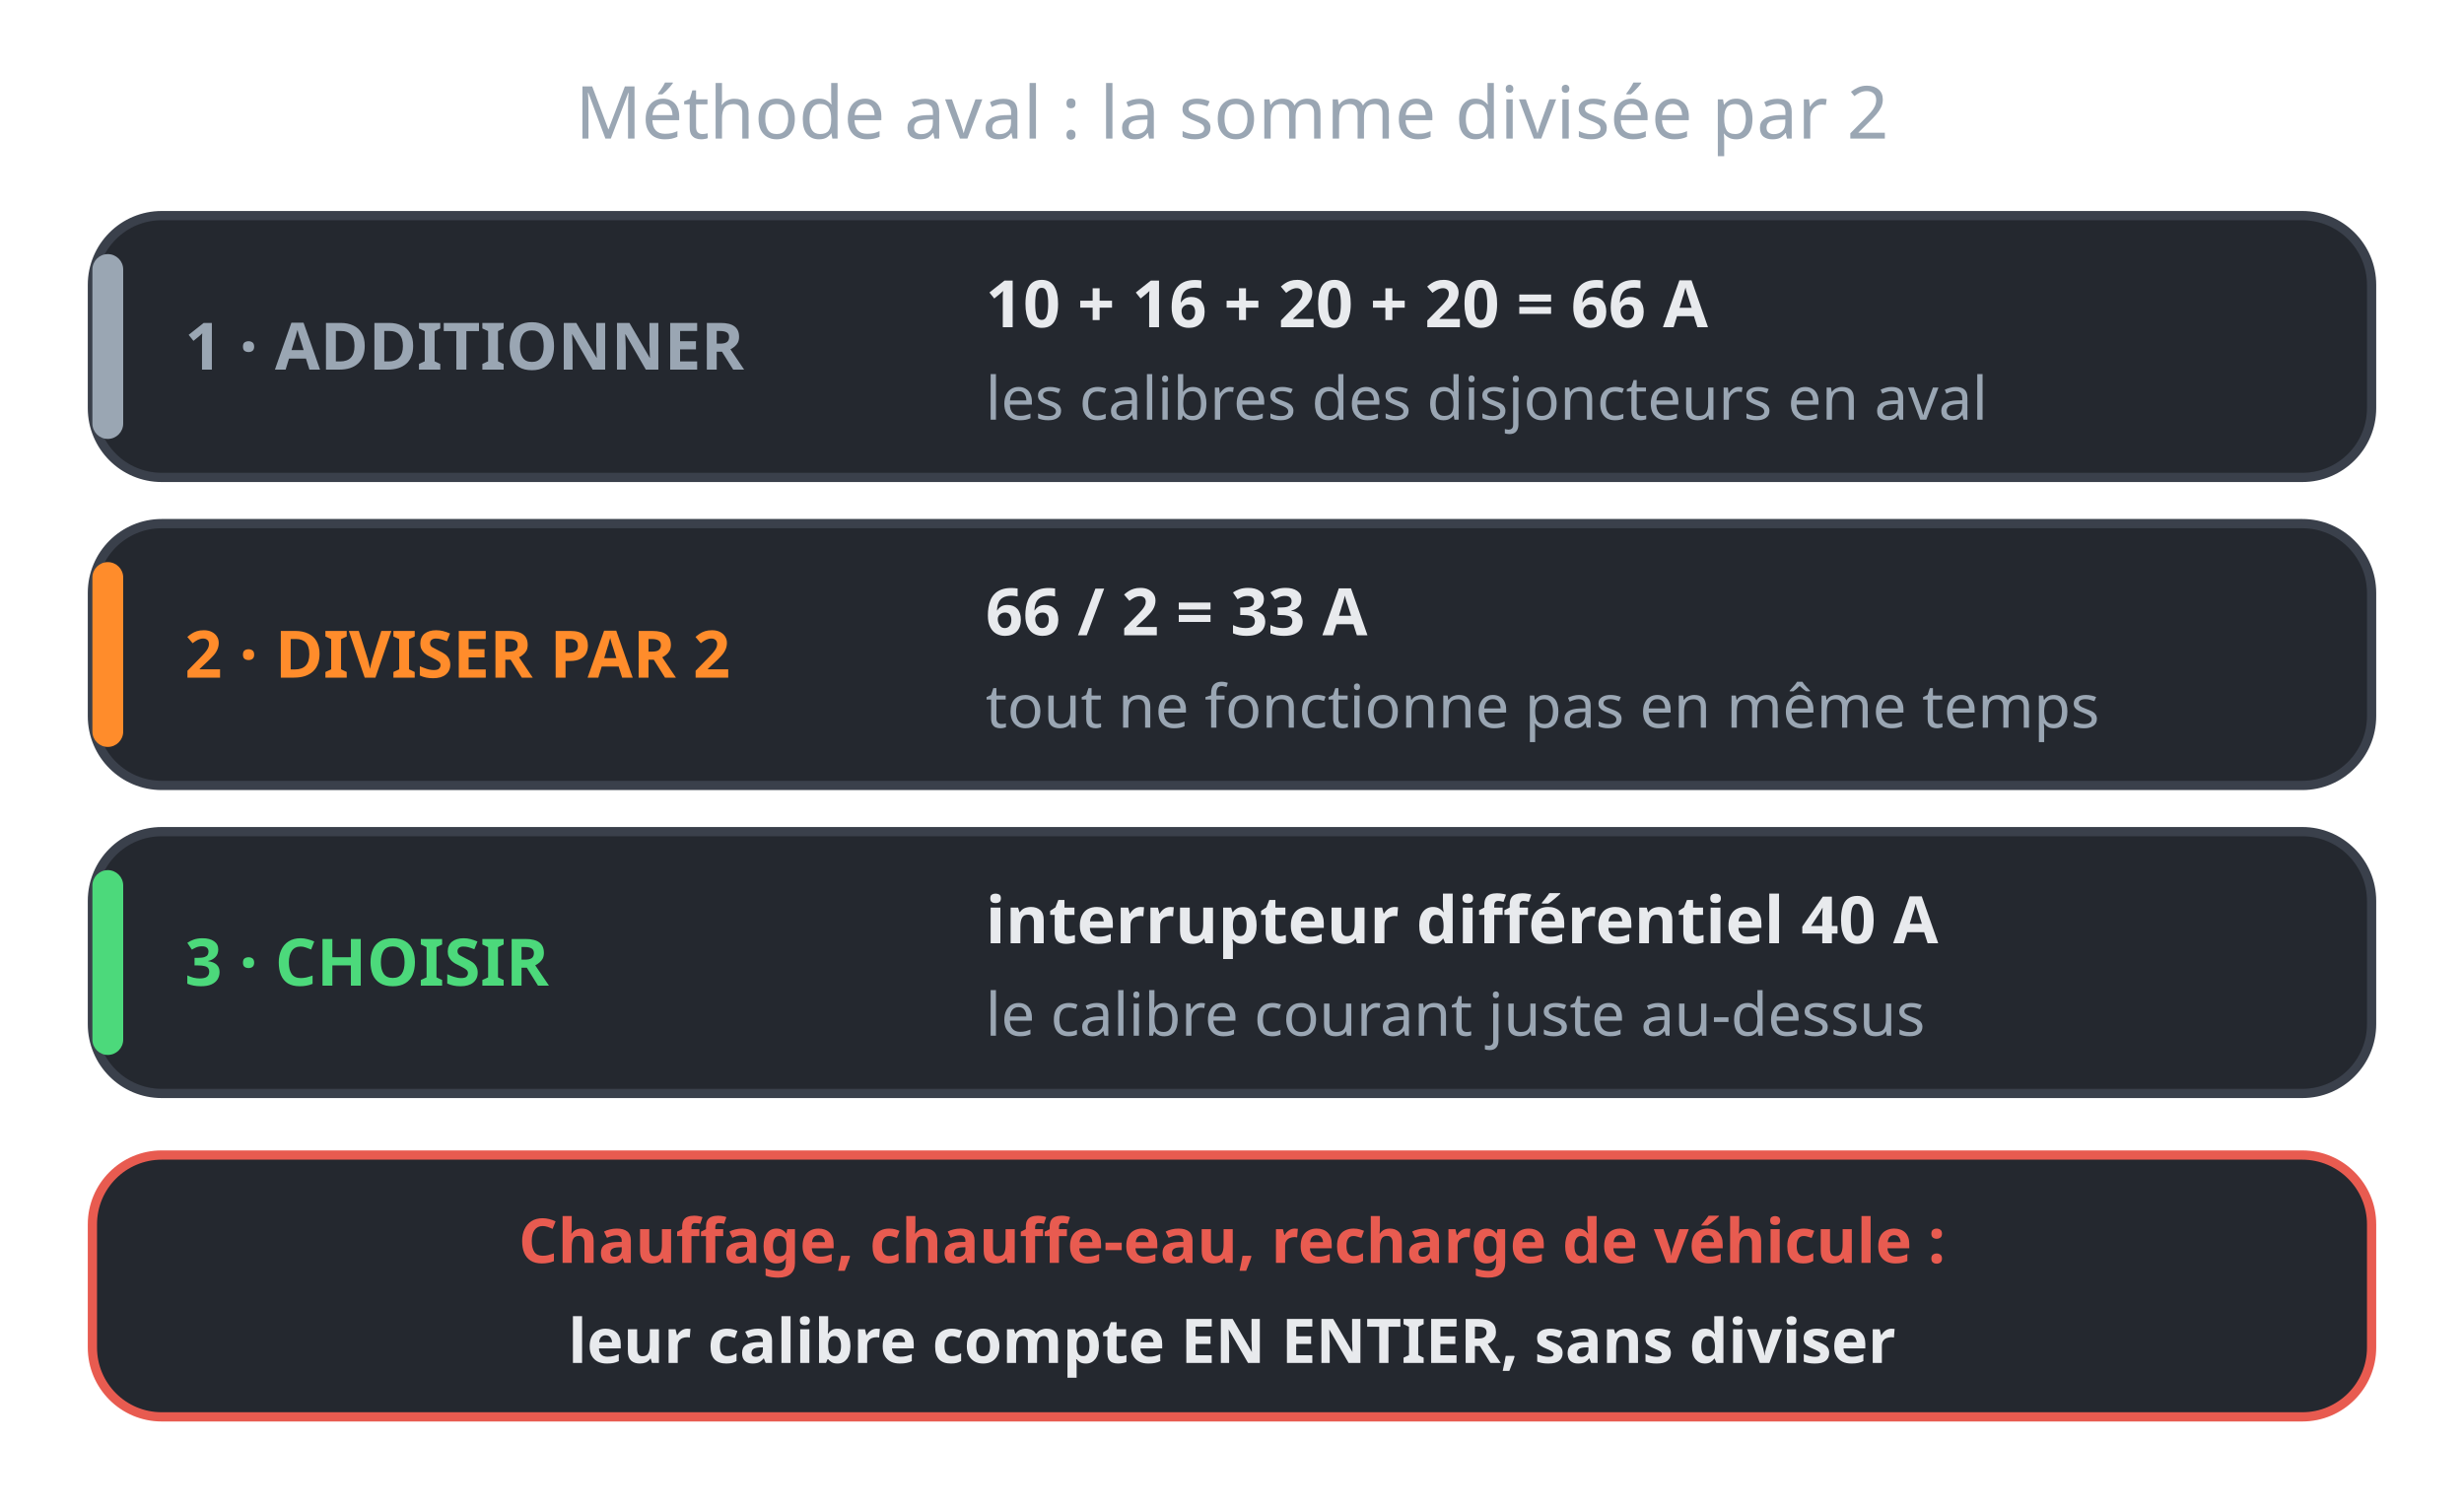
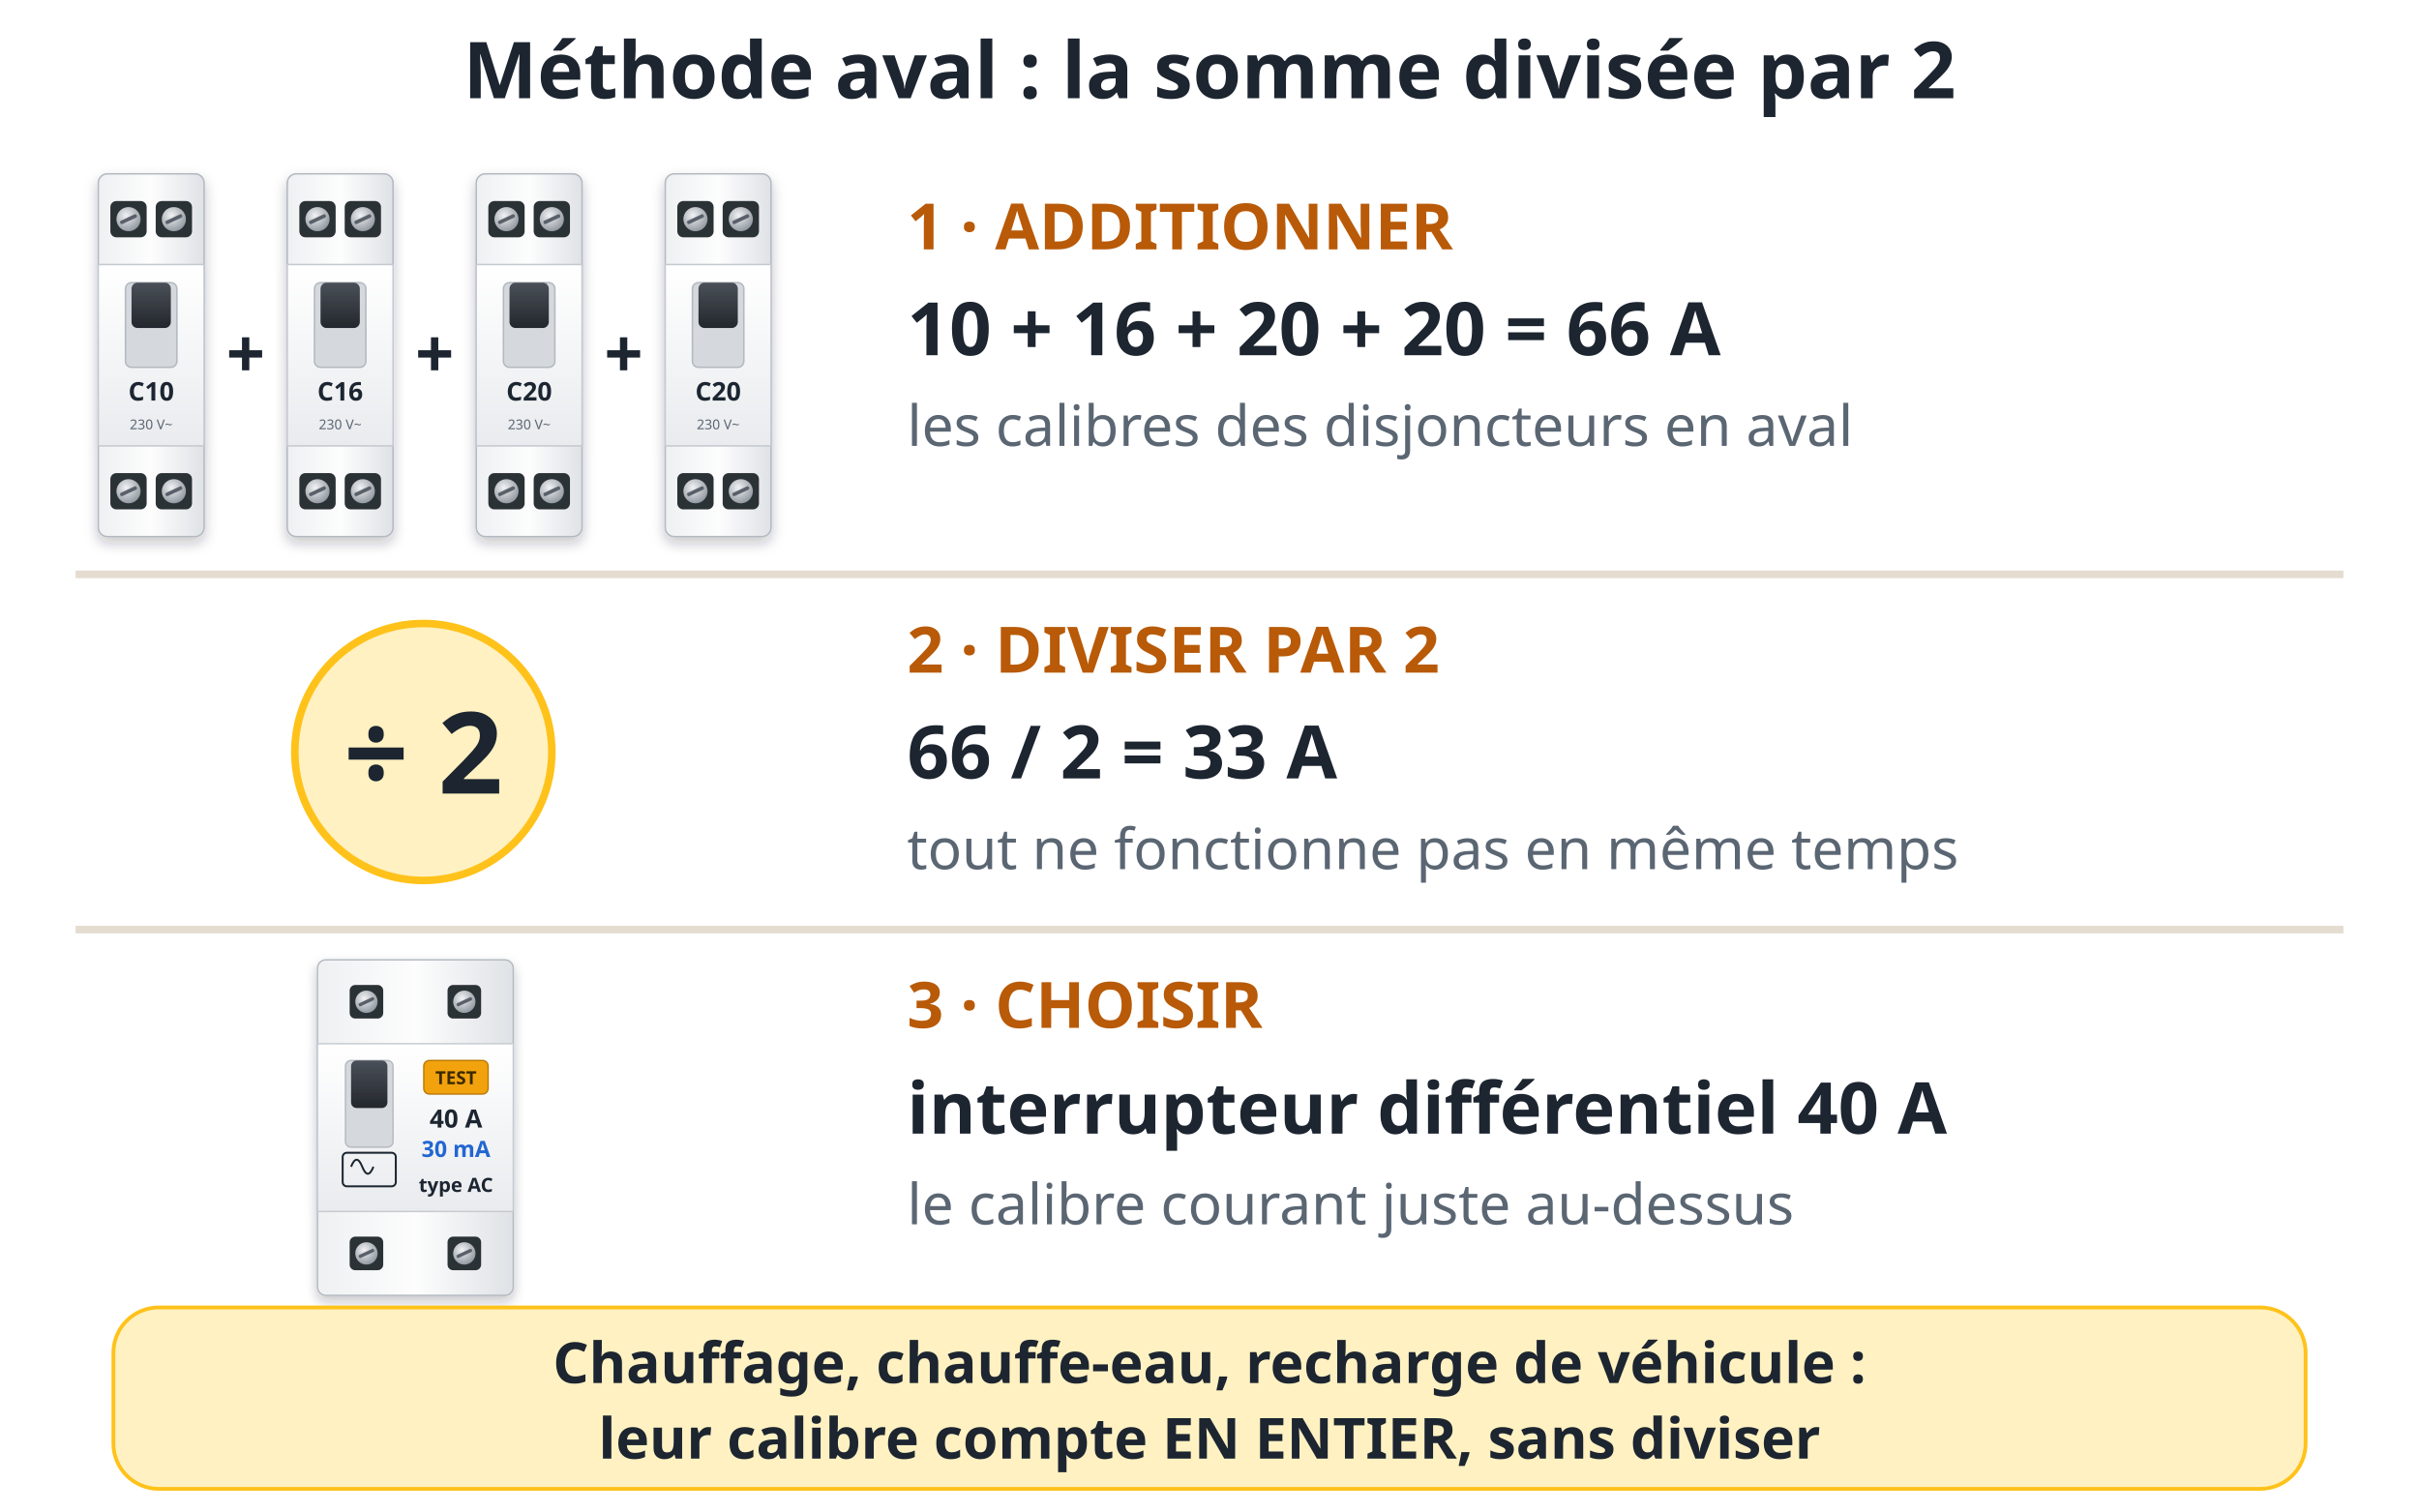
- <svg xmlns="http://www.w3.org/2000/svg" viewBox="0 0 320 196" font-family="'Segoe UI',system-ui,sans-serif" role="img" aria-label="Méthode aval : on additionne les calibres des disjoncteurs placés derrière l'interrupteur différentiel et on divise par deux ; le chauffage, le chauffe-eau et la recharge de véhicule comptent en entier. Exemple : 10 + 16 + 20 + 20 = 66, divisé par 2 = 33 A, donc un interrupteur différentiel de 40 A">
-   <text x="160" y="18" text-anchor="middle" font-size="9.5" fill="#9aa6b3" font-weight="normal">Méthode aval : la somme divisée par 2</text>
-   <rect x="12" y="28" width="296" height="34" rx="9" fill="#24282f" stroke="#3a404b" stroke-width="1.2" />
-   <rect x="12" y="33" width="4" height="24" rx="2" fill="#9aa6b3" />
-   <text x="24" y="48.0" text-anchor="start" font-size="8.5" fill="#9aa6b3" font-weight="bold">1 · ADDITIONNER</text>
-   <text x="128" y="42.5" text-anchor="start" font-size="8.5" fill="#e8eaed" font-weight="bold">10 + 16 + 20 + 20 = 66 A</text>
-   <text x="128" y="54.5" text-anchor="start" font-size="7.8" fill="#9aa6b3" font-weight="normal">les calibres des disjoncteurs en aval</text>
-   <rect x="12" y="68" width="296" height="34" rx="9" fill="#24282f" stroke="#3a404b" stroke-width="1.2" />
-   <rect x="12" y="73" width="4" height="24" rx="2" fill="#ff8c2b" />
-   <text x="24" y="88.0" text-anchor="start" font-size="8.5" fill="#ff8c2b" font-weight="bold">2 · DIVISER PAR 2</text>
-   <text x="128" y="82.5" text-anchor="start" font-size="8.5" fill="#e8eaed" font-weight="bold">66 / 2 = 33 A</text>
-   <text x="128" y="94.5" text-anchor="start" font-size="7.8" fill="#9aa6b3" font-weight="normal">tout ne fonctionne pas en même temps</text>
-   <rect x="12" y="108" width="296" height="34" rx="9" fill="#24282f" stroke="#3a404b" stroke-width="1.2" />
-   <rect x="12" y="113" width="4" height="24" rx="2" fill="#4cd97b" />
-   <text x="24" y="128.0" text-anchor="start" font-size="8.5" fill="#4cd97b" font-weight="bold">3 · CHOISIR</text>
-   <text x="128" y="122.5" text-anchor="start" font-size="8.5" fill="#e8eaed" font-weight="bold">interrupteur différentiel 40 A</text>
-   <text x="128" y="134.5" text-anchor="start" font-size="7.8" fill="#9aa6b3" font-weight="normal">le calibre courant juste au-dessus</text>
-   <rect x="12" y="150" width="296" height="34" rx="9" fill="#24282f" stroke="#e85b50" stroke-width="1.2" />
-   <text x="160" y="164" text-anchor="middle" font-size="8" fill="#e85b50" font-weight="bold">Chauffage, chauffe-eau, recharge de véhicule :</text>
-   <text x="160" y="177" text-anchor="middle" font-size="8" fill="#e8eaed" font-weight="bold">leur calibre compte EN ENTIER, sans diviser</text>
+ <svg xmlns="http://www.w3.org/2000/svg" viewBox="0 0 640 400" font-family="'Segoe UI',system-ui,sans-serif" role="img" aria-label="Méthode aval : on additionne les calibres des disjoncteurs placés derrière l'interrupteur différentiel et on divise par deux ; le chauffage, le chauffe-eau et la recharge de véhicule comptent en entier. Exemple : 10 + 16 + 20 + 20 = 66, divisé par 2 = 33 A, donc un interrupteur différentiel de 40 A">
+   <defs>
+     <linearGradient id="corps" x1="0" y1="0" x2="1" y2="0">
+       <stop offset="0" stop-color="#eef0f2" />
+       <stop offset=".5" stop-color="#fdfdfd" />
+       <stop offset="1" stop-color="#dfe2e6" />
+     </linearGradient>
+     <linearGradient id="nez" x1="0" y1="0" x2="0" y2="1">
+       <stop offset="0" stop-color="#ffffff" />
+       <stop offset="1" stop-color="#e9ebee" />
+     </linearGradient>
+     <linearGradient id="manette" x1="0" y1="0" x2="0" y2="1">
+       <stop offset="0" stop-color="#4a5058" />
+       <stop offset="1" stop-color="#23272c" />
+     </linearGradient>
+     <radialGradient id="vis" cx=".4" cy=".35" r=".7">
+       <stop offset="0" stop-color="#f1f2f4" />
+       <stop offset="1" stop-color="#8d949c" />
+     </radialGradient>
+     <linearGradient id="cuivreH" x1="0" y1="0" x2="0" y2="1">
+       <stop offset="0" stop-color="#f0b77a" />
+       <stop offset=".5" stop-color="#c9782f" />
+       <stop offset="1" stop-color="#8f4f17" />
+     </linearGradient>
+     <linearGradient id="cuivreV" x1="0" y1="0" x2="1" y2="0">
+       <stop offset="0" stop-color="#8f4f17" />
+       <stop offset=".45" stop-color="#f0b77a" />
+       <stop offset="1" stop-color="#9a5a1f" />
+     </linearGradient>
+     <linearGradient id="acierH" x1="0" y1="0" x2="0" y2="1">
+       <stop offset="0" stop-color="#f4f5f7" />
+       <stop offset=".5" stop-color="#aab1b9" />
+       <stop offset="1" stop-color="#7d858e" />
+     </linearGradient>
+     <linearGradient id="cylH" x1="0" y1="0" x2="0" y2="1">
+       <stop offset="0" stop-color="#d9dde1" />
+       <stop offset=".35" stop-color="#ffffff" />
+       <stop offset="1" stop-color="#c3c8ce" />
+     </linearGradient>
+     <linearGradient id="gaineV" x1="0" y1="0" x2="1" y2="0">
+       <stop offset="0" stop-color="#a81d1d" />
+       <stop offset=".4" stop-color="#ef4a4a" />
+       <stop offset="1" stop-color="#b02020" />
+     </linearGradient>
+     <linearGradient id="chaud" x1="0" y1="0" x2="1" y2="0">
+       <stop offset="0" stop-color="#3a3f46" />
+       <stop offset=".5" stop-color="#e8590c" />
+       <stop offset="1" stop-color="#ff3b1f" />
+     </linearGradient>
+     <filter id="ombre" x="-15%" y="-15%" width="130%" height="140%">
+       <feDropShadow dx="0" dy="4" stdDeviation="4" flood-color="#1b2430" flood-opacity=".25" />
+     </filter>
+     <g id="borne">
+       <rect x="-12" y="-12" width="24" height="24" rx="4" fill="#2b3036" />
+       <circle r="8" fill="url(#vis)" />
+       <rect x="-6" y="-1.2" width="12" height="2.4" rx="1" fill="#5a616a" transform="rotate(-25)" />
+     </g>
+   </defs>
+   <text x="320.0" y="26" text-anchor="middle" font-size="20.8" font-weight="800" fill="#1c2530">Méthode aval : la somme divisée par 2</text>
+   <g transform="translate(26 46) scale(0.4)" filter="url(#ombre)">
+     <rect width="70" height="240" rx="6" fill="url(#corps)" stroke="#b3b9c0" />
+     <rect y="60" width="70" height="120" fill="url(#nez)" stroke="#c5cad0" />
+     <use href="#borne" x="20" y="30" />
+     <use href="#borne" x="50" y="30" />
+     <use href="#borne" x="20" y="210" />
+     <use href="#borne" x="50" y="210" />
+     <rect x="18" y="72" width="34" height="56" rx="4" fill="#d5d9de" stroke="#b3b9c0" />
+     <rect x="22" y="72" width="26" height="30" rx="4" fill="url(#manette)" />
+     <text x="35" y="150" text-anchor="middle" font-size="17" font-weight="800" fill="#1c2530">C10</text>
+     <text x="35" y="169" text-anchor="middle" font-size="9" font-weight="500" fill="#5b6673">230 V~</text>
+   </g>
+   <text x="65" y="100" text-anchor="middle" font-size="18" font-weight="800" fill="#1c2530">+</text>
+   <g transform="translate(76 46) scale(0.4)" filter="url(#ombre)">
+     <rect width="70" height="240" rx="6" fill="url(#corps)" stroke="#b3b9c0" />
+     <rect y="60" width="70" height="120" fill="url(#nez)" stroke="#c5cad0" />
+     <use href="#borne" x="20" y="30" />
+     <use href="#borne" x="50" y="30" />
+     <use href="#borne" x="20" y="210" />
+     <use href="#borne" x="50" y="210" />
+     <rect x="18" y="72" width="34" height="56" rx="4" fill="#d5d9de" stroke="#b3b9c0" />
+     <rect x="22" y="72" width="26" height="30" rx="4" fill="url(#manette)" />
+     <text x="35" y="150" text-anchor="middle" font-size="17" font-weight="800" fill="#1c2530">C16</text>
+     <text x="35" y="169" text-anchor="middle" font-size="9" font-weight="500" fill="#5b6673">230 V~</text>
+   </g>
+   <text x="115" y="100" text-anchor="middle" font-size="18" font-weight="800" fill="#1c2530">+</text>
+   <g transform="translate(126 46) scale(0.4)" filter="url(#ombre)">
+     <rect width="70" height="240" rx="6" fill="url(#corps)" stroke="#b3b9c0" />
+     <rect y="60" width="70" height="120" fill="url(#nez)" stroke="#c5cad0" />
+     <use href="#borne" x="20" y="30" />
+     <use href="#borne" x="50" y="30" />
+     <use href="#borne" x="20" y="210" />
+     <use href="#borne" x="50" y="210" />
+     <rect x="18" y="72" width="34" height="56" rx="4" fill="#d5d9de" stroke="#b3b9c0" />
+     <rect x="22" y="72" width="26" height="30" rx="4" fill="url(#manette)" />
+     <text x="35" y="150" text-anchor="middle" font-size="17" font-weight="800" fill="#1c2530">C20</text>
+     <text x="35" y="169" text-anchor="middle" font-size="9" font-weight="500" fill="#5b6673">230 V~</text>
+   </g>
+   <text x="165" y="100" text-anchor="middle" font-size="18" font-weight="800" fill="#1c2530">+</text>
+   <g transform="translate(176 46) scale(0.4)" filter="url(#ombre)">
+     <rect width="70" height="240" rx="6" fill="url(#corps)" stroke="#b3b9c0" />
+     <rect y="60" width="70" height="120" fill="url(#nez)" stroke="#c5cad0" />
+     <use href="#borne" x="20" y="30" />
+     <use href="#borne" x="50" y="30" />
+     <use href="#borne" x="20" y="210" />
+     <use href="#borne" x="50" y="210" />
+     <rect x="18" y="72" width="34" height="56" rx="4" fill="#d5d9de" stroke="#b3b9c0" />
+     <rect x="22" y="72" width="26" height="30" rx="4" fill="url(#manette)" />
+     <text x="35" y="150" text-anchor="middle" font-size="17" font-weight="800" fill="#1c2530">C20</text>
+     <text x="35" y="169" text-anchor="middle" font-size="9" font-weight="500" fill="#5b6673">230 V~</text>
+   </g>
+   <text x="240" y="66" text-anchor="start" font-size="16.9" font-weight="800" fill="#b85a08">1 · ADDITIONNER</text>
+   <text x="240" y="94" text-anchor="start" font-size="19.5" font-weight="800" fill="#1c2530">10 + 16 + 20 + 20 = 66 A</text>
+   <text x="240" y="118" text-anchor="start" font-size="15.0" font-weight="500" fill="#5b6673">les calibres des disjoncteurs en aval</text>
+   <path d="M20 152 H620" stroke="#e3dccf" stroke-width="2" />
+   <path d="M20 246 H620" stroke="#e3dccf" stroke-width="2" />
+   <circle cx="112" cy="199" r="34" fill="#fff1c2" stroke="#ffc21a" stroke-width="2" />
+   <text x="112" y="210" text-anchor="middle" font-size="30" font-weight="800" fill="#1c2530">÷ 2</text>
+   <text x="240" y="178" text-anchor="start" font-size="16.9" font-weight="800" fill="#b85a08">2 · DIVISER PAR 2</text>
+   <text x="240" y="206" text-anchor="start" font-size="19.5" font-weight="800" fill="#1c2530">66 / 2 = 33 A</text>
+   <text x="240" y="230" text-anchor="start" font-size="15.0" font-weight="500" fill="#5b6673">tout ne fonctionne pas en même temps</text>
+   <g transform="translate(84 254) scale(0.37)" filter="url(#ombre)">
+     <rect width="140" height="240" rx="6" fill="url(#corps)" stroke="#b3b9c0" />
+     <rect y="60" width="140" height="120" fill="url(#nez)" stroke="#c5cad0" />
+     <use href="#borne" x="35" y="30" />
+     <use href="#borne" x="105" y="30" />
+     <use href="#borne" x="35" y="210" />
+     <use href="#borne" x="105" y="210" />
+     <rect x="20" y="72" width="34" height="62" rx="4" fill="#d5d9de" stroke="#b3b9c0" />
+     <rect x="24" y="72" width="26" height="34" rx="4" fill="url(#manette)" />
+     <rect x="76" y="72" width="46" height="24" rx="4" fill="#f2a20c" stroke="#b97a05" />
+     <text x="99" y="89" text-anchor="middle" font-size="13" font-weight="800" fill="#3a2a00">TEST</text>
+     <text x="99" y="120" text-anchor="middle" font-size="18" font-weight="800" fill="#1c2530">40 A</text>
+     <text x="99" y="141" text-anchor="middle" font-size="16" font-weight="800" fill="#2166d1">30 mA</text>
+     <g transform="translate(0 -84)">
+       <rect x="18" y="222" width="38" height="24" rx="3" fill="none" stroke="#1c2530" stroke-width="1.4" />
+       <path d="M24 232 q4 -10 8 0 t8 0" fill="none" stroke="#1c2530" stroke-width="1.4" />
+     </g>
+     <text x="99" y="166" text-anchor="middle" font-size="14" font-weight="800" fill="#1c2530">type AC</text>
+   </g>
+   <text x="240" y="272" text-anchor="start" font-size="16.9" font-weight="800" fill="#b85a08">3 · CHOISIR</text>
+   <text x="240" y="300" text-anchor="start" font-size="18.9" font-weight="800" fill="#1c2530">interrupteur différentiel 40 A</text>
+   <text x="240" y="324" text-anchor="start" font-size="15.0" font-weight="500" fill="#5b6673">le calibre courant juste au-dessus</text>
+   <rect x="30" y="346" width="580" height="48" rx="12" fill="#fff1c2" stroke="#ffc21a" />
+   <text x="320" y="366" text-anchor="middle" font-size="15.0" font-weight="800" fill="#1c2530">Chauffage, chauffe-eau, recharge de véhicule :</text>
+   <text x="320" y="386" text-anchor="middle" font-size="15.0" font-weight="800" fill="#1c2530">leur calibre compte EN ENTIER, sans diviser</text>
</svg>
